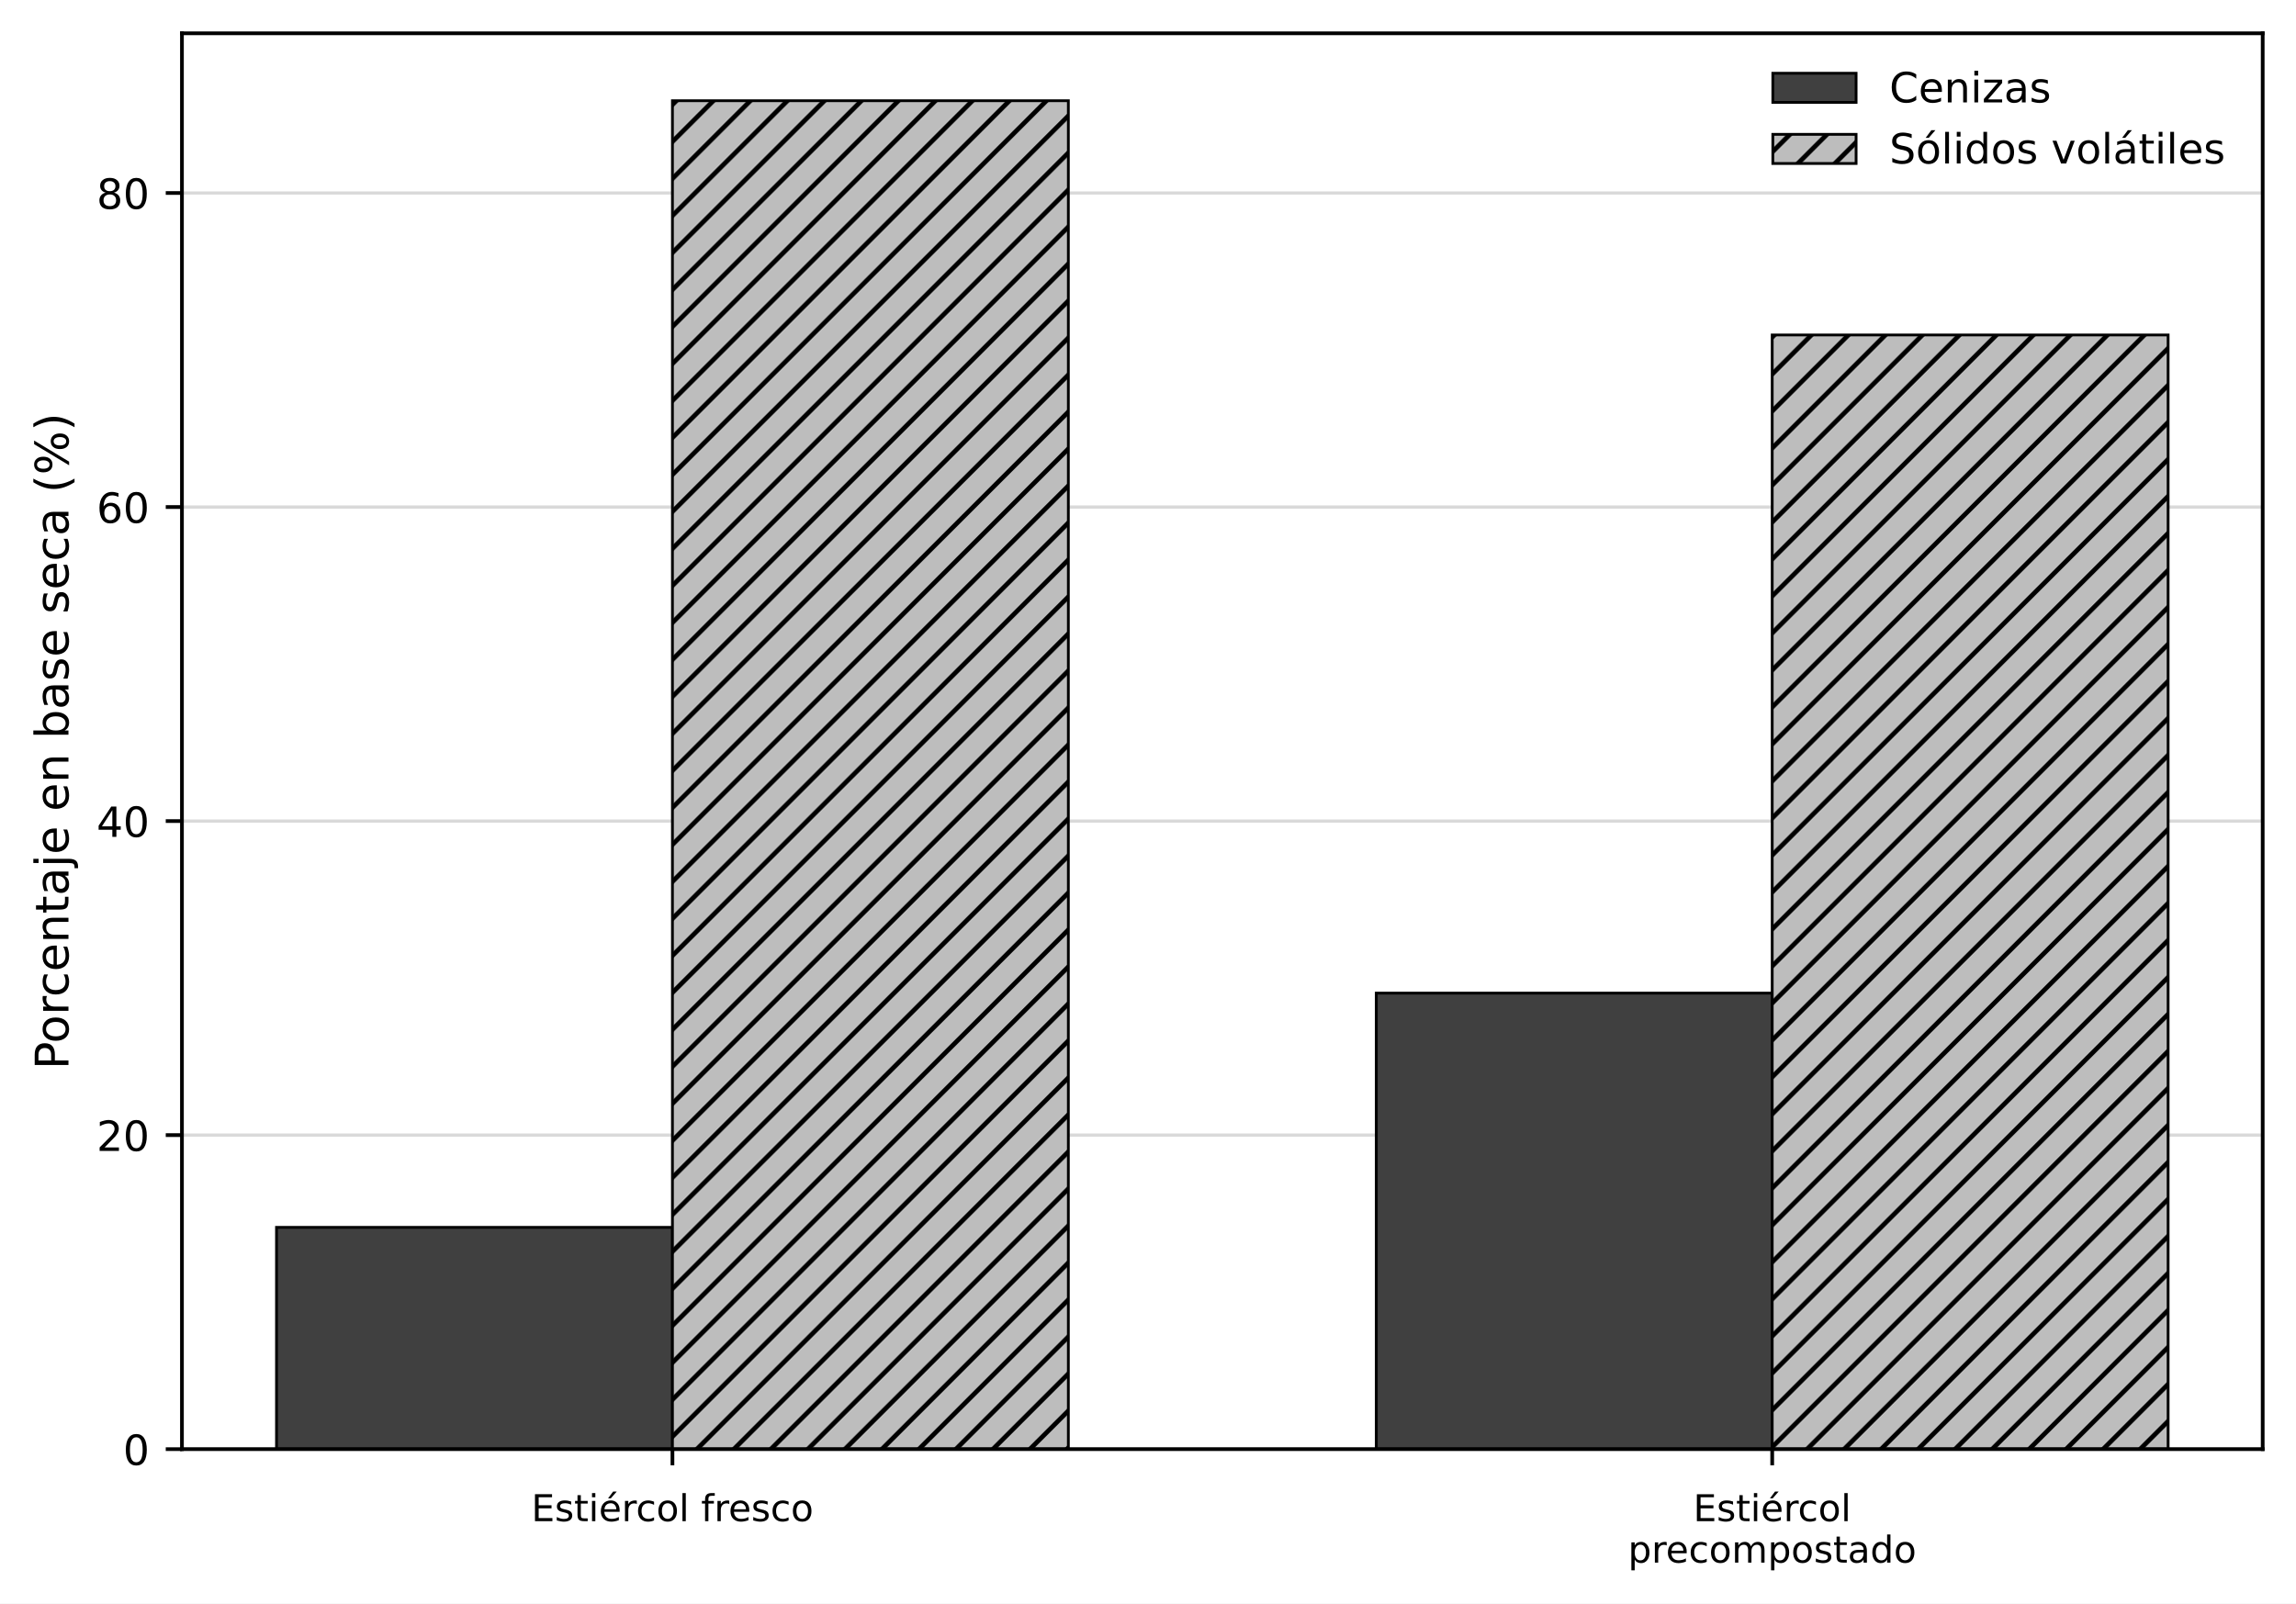
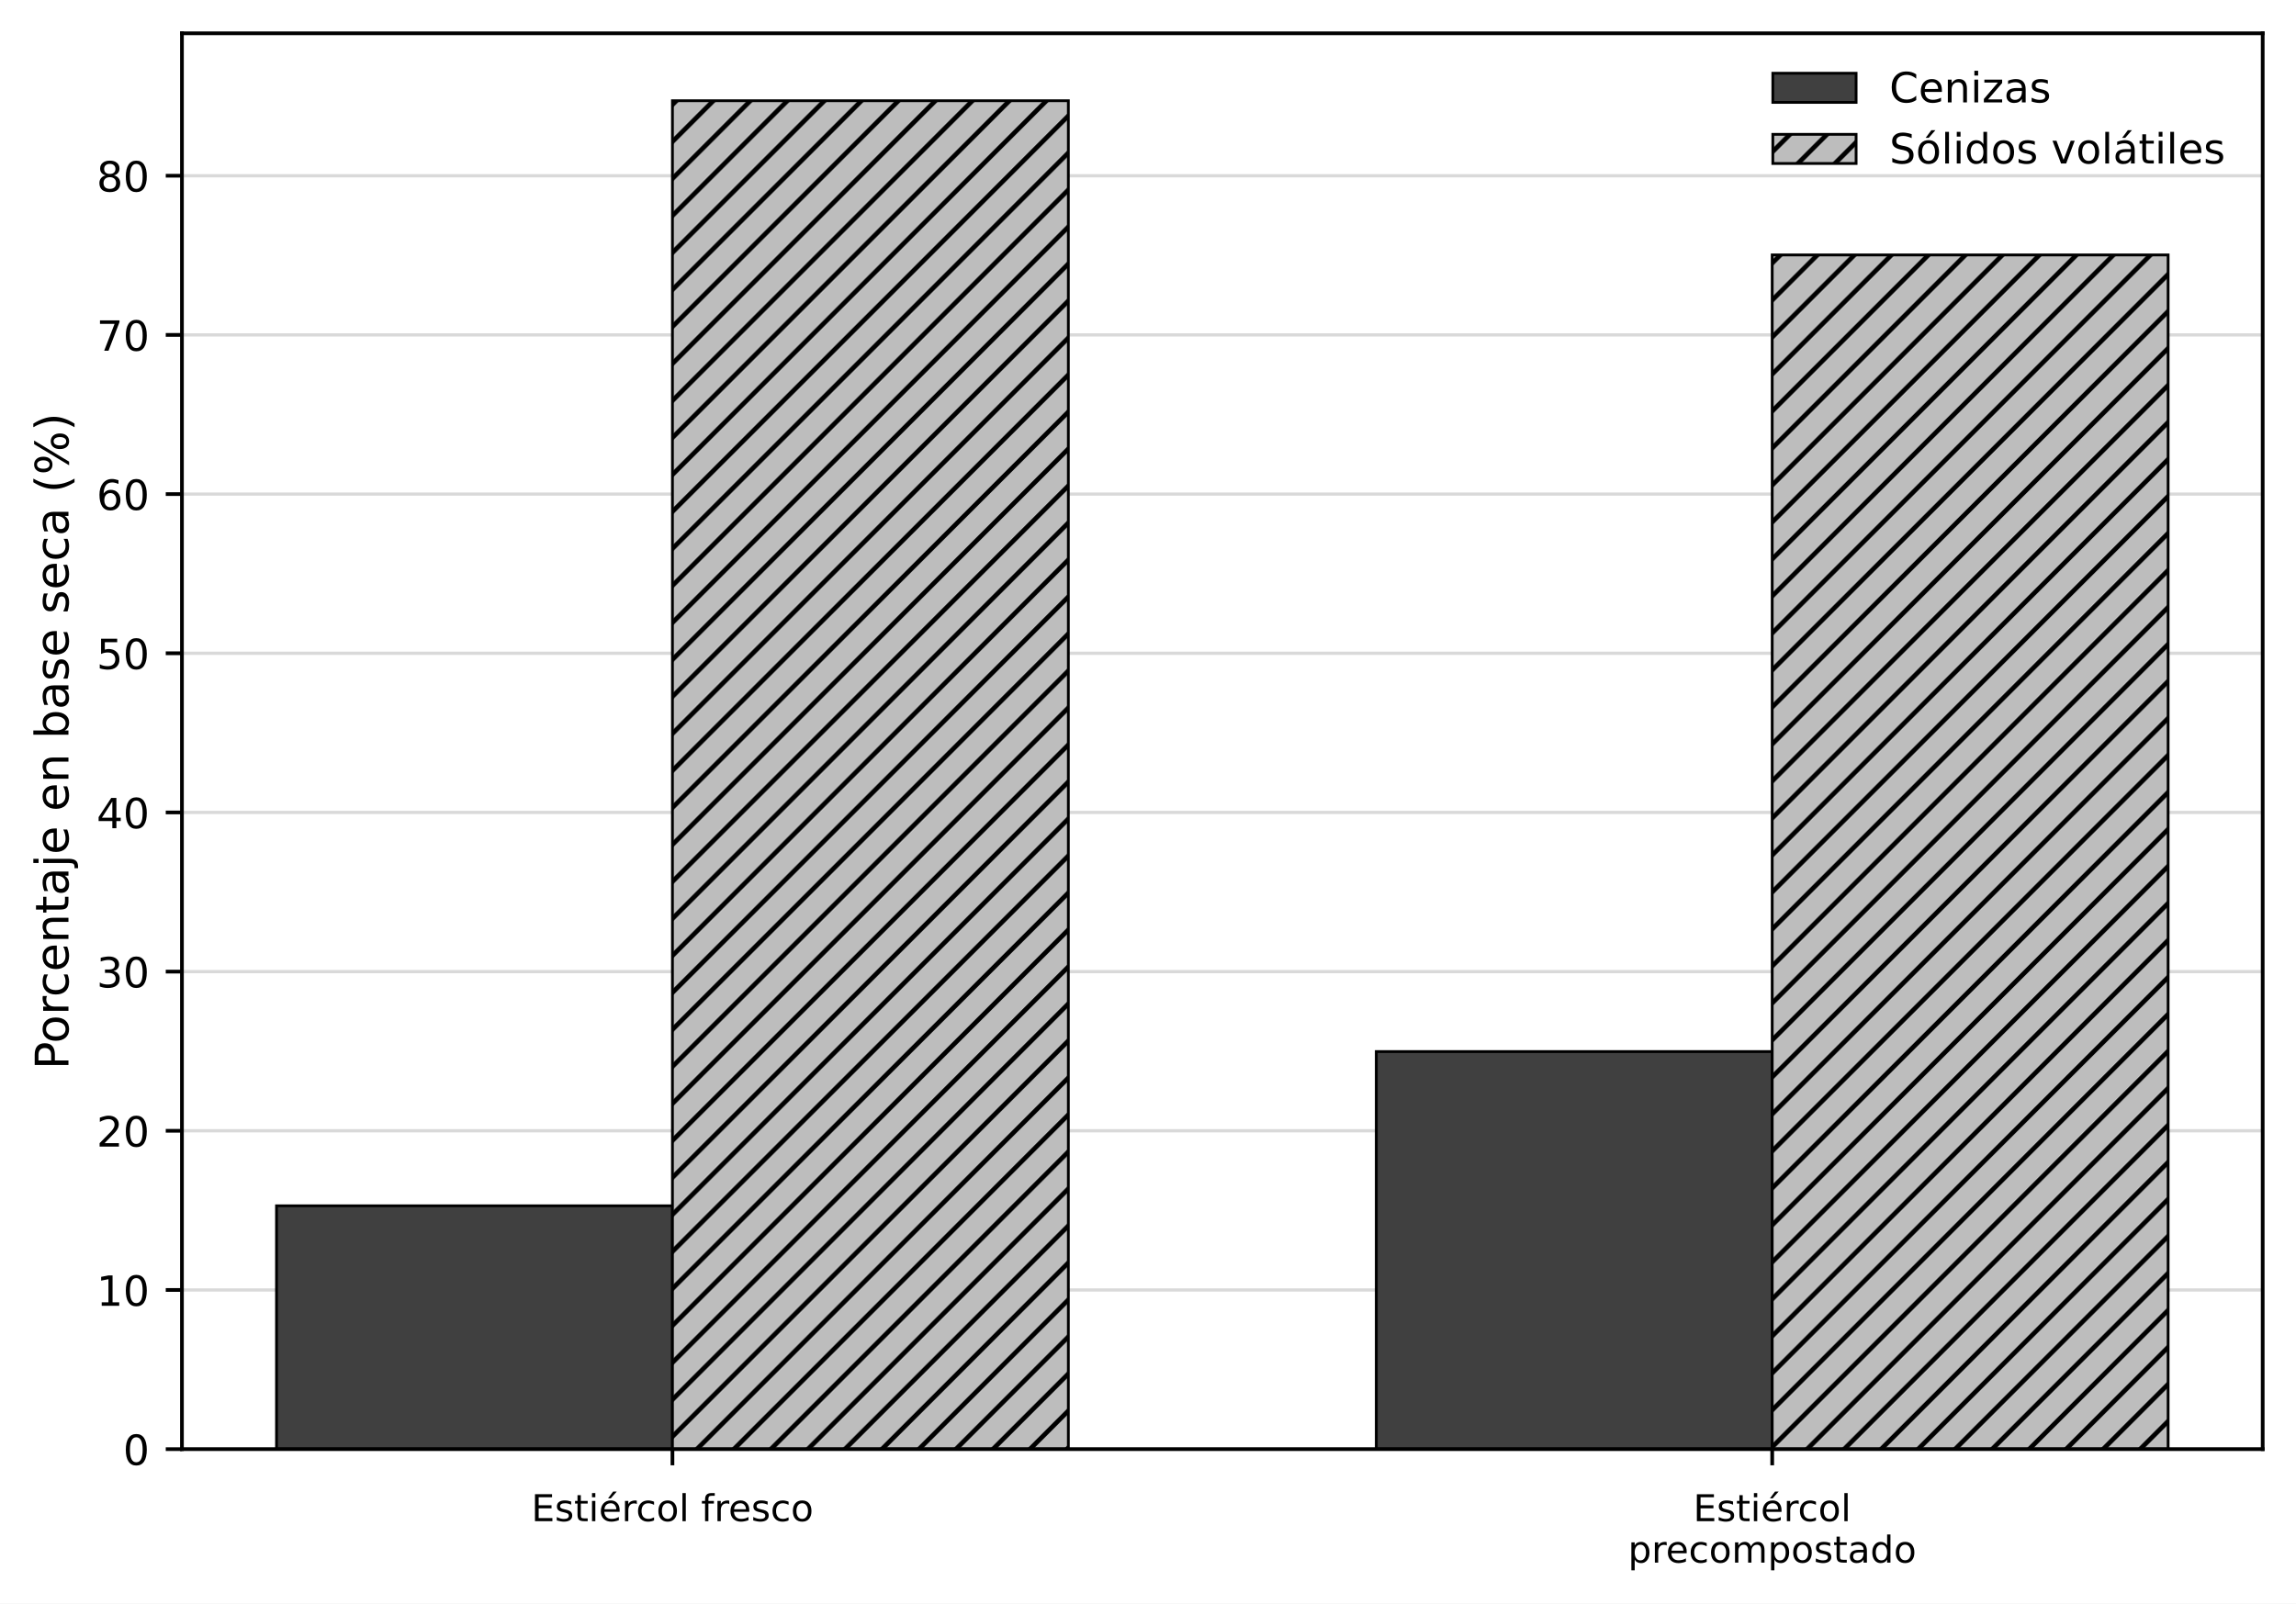
<svg xmlns="http://www.w3.org/2000/svg" xmlns:xlink="http://www.w3.org/1999/xlink" width="496.331pt" height="346.749pt" viewBox="0 0 496.331 346.749" version="1.1">
  <defs>
    <style type="text/css">*{stroke-linejoin: round; stroke-linecap: butt}</style>
  </defs>
  <g id="figure_1">
    <g id="patch_1">
-       <path d="M 0 346.749  L 496.331 346.749  L 496.331 0  L 0 0  z " style="fill: #ffffff" />
+       <path d="M 0 346.749 L 496.331 346.749 L 496.331 0 L 0 0 z " style="fill: #ffffff" />
    </g>
    <g id="axes_1">
      <g id="patch_2">
-         <path d="M 39.331 313.348  L 489.131 313.348  L 489.131 7.2  L 39.331 7.2  z " style="fill: #ffffff" />
+         <path d="M 39.331 313.348 L 489.131 313.348 L 489.131 7.2 L 39.331 7.2 z " style="fill: #ffffff" />
      </g>
      <g id="matplotlib.axis_1">
        <g id="xtick_1">
          <g id="line2d_1">
            <defs>
-               <path id="m341f912079" d="M 0 0  L 0 3.5  " style="stroke: #000000; stroke-width: 0.8" />
+               <path id="m8512bdd903" d="M 0 0 L 0 3.5 " style="stroke: #000000; stroke-width: 0.8" />
            </defs>
            <g>
-               <use xlink:href="#m341f912079" x="145.362" y="313.348" style="stroke: #000000; stroke-width: 0.8" />
+               <use xlink:href="#m8512bdd903" x="145.362" y="313.348" style="stroke: #000000; stroke-width: 0.8" />
            </g>
          </g>
          <g id="text_1">
            <text style="font-size: 8px; font-family: 'DejaVu Sans'; text-anchor: middle" x="145.362" y="328.927" transform="rotate(-0 145.3617 328.9268)">Estiércol fresco</text>
          </g>
        </g>
        <g id="xtick_2">
          <g id="line2d_2">
            <g>
-               <use xlink:href="#m341f912079" x="383.1" y="313.348" style="stroke: #000000; stroke-width: 0.8" />
+               <use xlink:href="#m8512bdd903" x="383.1" y="313.348" style="stroke: #000000; stroke-width: 0.8" />
            </g>
          </g>
          <g id="text_2">
            <text style="font-size: 8px; font-family: 'DejaVu Sans'" transform="translate(366.0352 328.9268)">Estiércol</text>
            <text style="font-size: 8px; font-family: 'DejaVu Sans'" transform="translate(351.9245 337.885)">precompostado</text>
          </g>
        </g>
      </g>
      <g id="matplotlib.axis_2">
        <g id="ytick_1">
          <g id="line2d_3">
-             <path d="M 39.331 313.348  L 489.131 313.348  " clip-path="url(#p297c82a25e)" style="fill: none; stroke: #d9d9d9; stroke-width: 0.7; stroke-linecap: square" />
+             <path d="M 39.331 313.348 L 489.131 313.348 " clip-path="url(#p6a7cb7fee5)" style="fill: none; stroke: #d9d9d9; stroke-width: 0.7; stroke-linecap: square" />
          </g>
          <g id="line2d_4">
            <defs>
-               <path id="m50ee060382" d="M 0 0  L -3.5 0  " style="stroke: #000000; stroke-width: 0.8" />
+               <path id="me50acbb753" d="M 0 0 L -3.5 0 " style="stroke: #000000; stroke-width: 0.8" />
            </defs>
            <g>
-               <use xlink:href="#m50ee060382" x="39.331" y="313.348" style="stroke: #000000; stroke-width: 0.8" />
+               <use xlink:href="#me50acbb753" x="39.331" y="313.348" style="stroke: #000000; stroke-width: 0.8" />
            </g>
          </g>
          <g id="text_3">
            <text style="font-size: 9px; font-family: 'DejaVu Sans'; text-anchor: end" x="32.331" y="316.767" transform="rotate(-0 32.33062 316.7673)">0</text>
          </g>
        </g>
        <g id="ytick_2">
          <g id="line2d_5">
-             <path d="M 39.331 245.444  L 489.131 245.444  " clip-path="url(#p297c82a25e)" style="fill: none; stroke: #d9d9d9; stroke-width: 0.7; stroke-linecap: square" />
+             <path d="M 39.331 278.929 L 489.131 278.929 " clip-path="url(#p6a7cb7fee5)" style="fill: none; stroke: #d9d9d9; stroke-width: 0.7; stroke-linecap: square" />
          </g>
          <g id="line2d_6">
            <g>
-               <use xlink:href="#m50ee060382" x="39.331" y="245.444" style="stroke: #000000; stroke-width: 0.8" />
+               <use xlink:href="#me50acbb753" x="39.331" y="278.929" style="stroke: #000000; stroke-width: 0.8" />
            </g>
          </g>
          <g id="text_4">
-             <text style="font-size: 9px; font-family: 'DejaVu Sans'; text-anchor: end" x="32.331" y="248.863" transform="rotate(-0 32.33062 248.8633)">20</text>
+             <text style="font-size: 9px; font-family: 'DejaVu Sans'; text-anchor: end" x="32.331" y="282.349" transform="rotate(-0 32.33062 282.3488)">10</text>
          </g>
        </g>
        <g id="ytick_3">
          <g id="line2d_7">
-             <path d="M 39.331 177.54  L 489.131 177.54  " clip-path="url(#p297c82a25e)" style="fill: none; stroke: #d9d9d9; stroke-width: 0.7; stroke-linecap: square" />
+             <path d="M 39.331 244.511 L 489.131 244.511 " clip-path="url(#p6a7cb7fee5)" style="fill: none; stroke: #d9d9d9; stroke-width: 0.7; stroke-linecap: square" />
          </g>
          <g id="line2d_8">
            <g>
-               <use xlink:href="#m50ee060382" x="39.331" y="177.54" style="stroke: #000000; stroke-width: 0.8" />
+               <use xlink:href="#me50acbb753" x="39.331" y="244.511" style="stroke: #000000; stroke-width: 0.8" />
            </g>
          </g>
          <g id="text_5">
-             <text style="font-size: 9px; font-family: 'DejaVu Sans'; text-anchor: end" x="32.331" y="180.959" transform="rotate(-0 32.33062 180.9593)">40</text>
+             <text style="font-size: 9px; font-family: 'DejaVu Sans'; text-anchor: end" x="32.331" y="247.93" transform="rotate(-0 32.33062 247.9302)">20</text>
          </g>
        </g>
        <g id="ytick_4">
          <g id="line2d_9">
-             <path d="M 39.331 109.636  L 489.131 109.636  " clip-path="url(#p297c82a25e)" style="fill: none; stroke: #d9d9d9; stroke-width: 0.7; stroke-linecap: square" />
+             <path d="M 39.331 210.092 L 489.131 210.092 " clip-path="url(#p6a7cb7fee5)" style="fill: none; stroke: #d9d9d9; stroke-width: 0.7; stroke-linecap: square" />
          </g>
          <g id="line2d_10">
            <g>
-               <use xlink:href="#m50ee060382" x="39.331" y="109.636" style="stroke: #000000; stroke-width: 0.8" />
+               <use xlink:href="#me50acbb753" x="39.331" y="210.092" style="stroke: #000000; stroke-width: 0.8" />
            </g>
          </g>
          <g id="text_6">
-             <text style="font-size: 9px; font-family: 'DejaVu Sans'; text-anchor: end" x="32.331" y="113.055" transform="rotate(-0 32.33062 113.0553)">60</text>
+             <text style="font-size: 9px; font-family: 'DejaVu Sans'; text-anchor: end" x="32.331" y="213.512" transform="rotate(-0 32.33062 213.5117)">30</text>
          </g>
        </g>
        <g id="ytick_5">
          <g id="line2d_11">
-             <path d="M 39.331 41.732  L 489.131 41.732  " clip-path="url(#p297c82a25e)" style="fill: none; stroke: #d9d9d9; stroke-width: 0.7; stroke-linecap: square" />
+             <path d="M 39.331 175.674 L 489.131 175.674 " clip-path="url(#p6a7cb7fee5)" style="fill: none; stroke: #d9d9d9; stroke-width: 0.7; stroke-linecap: square" />
          </g>
          <g id="line2d_12">
            <g>
-               <use xlink:href="#m50ee060382" x="39.331" y="41.732" style="stroke: #000000; stroke-width: 0.8" />
+               <use xlink:href="#me50acbb753" x="39.331" y="175.674" style="stroke: #000000; stroke-width: 0.8" />
            </g>
          </g>
          <g id="text_7">
-             <text style="font-size: 9px; font-family: 'DejaVu Sans'; text-anchor: end" x="32.331" y="45.151" transform="rotate(-0 32.33062 45.15133)">80</text>
-           </g>
-         </g>
-         <g id="text_8">
+             <text style="font-size: 9px; font-family: 'DejaVu Sans'; text-anchor: end" x="32.331" y="179.093" transform="rotate(-0 32.33062 179.0932)">40</text>
+           </g>
+         </g>
+         <g id="ytick_6">
+           <g id="line2d_13">
+             <path d="M 39.331 141.255 L 489.131 141.255 " clip-path="url(#p6a7cb7fee5)" style="fill: none; stroke: #d9d9d9; stroke-width: 0.7; stroke-linecap: square" />
+           </g>
+           <g id="line2d_14">
+             <g>
+               <use xlink:href="#me50acbb753" x="39.331" y="141.255" style="stroke: #000000; stroke-width: 0.8" />
+             </g>
+           </g>
+           <g id="text_8">
+             <text style="font-size: 9px; font-family: 'DejaVu Sans'; text-anchor: end" x="32.331" y="144.675" transform="rotate(-0 32.33062 144.6746)">50</text>
+           </g>
+         </g>
+         <g id="ytick_7">
+           <g id="line2d_15">
+             <path d="M 39.331 106.837 L 489.131 106.837 " clip-path="url(#p6a7cb7fee5)" style="fill: none; stroke: #d9d9d9; stroke-width: 0.7; stroke-linecap: square" />
+           </g>
+           <g id="line2d_16">
+             <g>
+               <use xlink:href="#me50acbb753" x="39.331" y="106.837" style="stroke: #000000; stroke-width: 0.8" />
+             </g>
+           </g>
+           <g id="text_9">
+             <text style="font-size: 9px; font-family: 'DejaVu Sans'; text-anchor: end" x="32.331" y="110.256" transform="rotate(-0 32.33062 110.2561)">60</text>
+           </g>
+         </g>
+         <g id="ytick_8">
+           <g id="line2d_17">
+             <path d="M 39.331 72.418 L 489.131 72.418 " clip-path="url(#p6a7cb7fee5)" style="fill: none; stroke: #d9d9d9; stroke-width: 0.7; stroke-linecap: square" />
+           </g>
+           <g id="line2d_18">
+             <g>
+               <use xlink:href="#me50acbb753" x="39.331" y="72.418" style="stroke: #000000; stroke-width: 0.8" />
+             </g>
+           </g>
+           <g id="text_10">
+             <text style="font-size: 9px; font-family: 'DejaVu Sans'; text-anchor: end" x="32.331" y="75.838" transform="rotate(-0 32.33062 75.83758)">70</text>
+           </g>
+         </g>
+         <g id="ytick_9">
+           <g id="line2d_19">
+             <path d="M 39.331 38 L 489.131 38 " clip-path="url(#p6a7cb7fee5)" style="fill: none; stroke: #d9d9d9; stroke-width: 0.7; stroke-linecap: square" />
+           </g>
+           <g id="line2d_20">
+             <g>
+               <use xlink:href="#me50acbb753" x="39.331" y="38" style="stroke: #000000; stroke-width: 0.8" />
+             </g>
+           </g>
+           <g id="text_11">
+             <text style="font-size: 9px; font-family: 'DejaVu Sans'; text-anchor: end" x="32.331" y="41.419" transform="rotate(-0 32.33062 41.41905)">80</text>
+           </g>
+         </g>
+         <g id="text_12">
          <text style="font-size: 10px; font-family: 'DejaVu Sans'; text-anchor: middle" x="14.798" y="160.274" transform="rotate(-90 14.79844 160.274)">Porcentaje en base seca (%)</text>
        </g>
      </g>
      <g id="patch_3">
-         <path d="M 59.776 313.348  L 145.362 313.348  L 145.362 265.398  L 59.776 265.398  z " clip-path="url(#p297c82a25e)" style="fill: #404040; stroke: #000000; stroke-width: 0.6; stroke-linejoin: miter" />
+         <path d="M 59.776 313.348 L 145.362 313.348 L 145.362 260.732 L 59.776 260.732 z " clip-path="url(#p6a7cb7fee5)" style="fill: #404040; stroke: #000000; stroke-width: 0.6; stroke-linejoin: miter" />
      </g>
      <g id="patch_4">
-         <path d="M 297.514 313.348  L 383.1 313.348  L 383.1 214.747  L 297.514 214.747  z " clip-path="url(#p297c82a25e)" style="fill: #404040; stroke: #000000; stroke-width: 0.6; stroke-linejoin: miter" />
+         <path d="M 297.514 313.348 L 383.1 313.348 L 383.1 227.386 L 297.514 227.386 z " clip-path="url(#p6a7cb7fee5)" style="fill: #404040; stroke: #000000; stroke-width: 0.6; stroke-linejoin: miter" />
      </g>
      <g id="patch_5">
-         <path d="M 145.362 313.348  L 230.947 313.348  L 230.947 21.778  L 145.362 21.778  z " clip-path="url(#p297c82a25e)" style="fill: url(#h8da83dedfc); stroke: #000000; stroke-width: 0.6; stroke-linejoin: miter" />
+         <path d="M 145.362 313.348 L 230.947 313.348 L 230.947 21.778 L 145.362 21.778 z " clip-path="url(#p6a7cb7fee5)" style="fill: url(#h616a057982); stroke: #000000; stroke-width: 0.6; stroke-linejoin: miter" />
      </g>
      <g id="patch_6">
-         <path d="M 383.1 313.348  L 468.685 313.348  L 468.685 72.429  L 383.1 72.429  z " clip-path="url(#p297c82a25e)" style="fill: url(#h8da83dedfc); stroke: #000000; stroke-width: 0.6; stroke-linejoin: miter" />
+         <path d="M 383.1 313.348 L 468.685 313.348 L 468.685 55.125 L 383.1 55.125 z " clip-path="url(#p6a7cb7fee5)" style="fill: url(#h616a057982); stroke: #000000; stroke-width: 0.6; stroke-linejoin: miter" />
      </g>
      <g id="patch_7">
-         <path d="M 39.331 313.348  L 39.331 7.2  " style="fill: none; stroke: #000000; stroke-width: 0.8; stroke-linejoin: miter; stroke-linecap: square" />
+         <path d="M 39.331 313.348 L 39.331 7.2 " style="fill: none; stroke: #000000; stroke-width: 0.8; stroke-linejoin: miter; stroke-linecap: square" />
      </g>
      <g id="patch_8">
-         <path d="M 489.131 313.348  L 489.131 7.2  " style="fill: none; stroke: #000000; stroke-width: 0.8; stroke-linejoin: miter; stroke-linecap: square" />
+         <path d="M 489.131 313.348 L 489.131 7.2 " style="fill: none; stroke: #000000; stroke-width: 0.8; stroke-linejoin: miter; stroke-linecap: square" />
      </g>
      <g id="patch_9">
-         <path d="M 39.331 313.348  L 489.131 313.348  " style="fill: none; stroke: #000000; stroke-width: 0.8; stroke-linejoin: miter; stroke-linecap: square" />
+         <path d="M 39.331 313.348 L 489.131 313.348 " style="fill: none; stroke: #000000; stroke-width: 0.8; stroke-linejoin: miter; stroke-linecap: square" />
      </g>
      <g id="patch_10">
-         <path d="M 39.331 7.2  L 489.131 7.2  " style="fill: none; stroke: #000000; stroke-width: 0.8; stroke-linejoin: miter; stroke-linecap: square" />
+         <path d="M 39.331 7.2 L 489.131 7.2 " style="fill: none; stroke: #000000; stroke-width: 0.8; stroke-linejoin: miter; stroke-linecap: square" />
      </g>
      <g id="legend_1">
        <g id="patch_11">
-           <path d="M 383.236 22.139  L 401.236 22.139  L 401.236 15.839  L 383.236 15.839  z " style="fill: #404040; stroke: #000000; stroke-width: 0.6; stroke-linejoin: miter" />
-         </g>
-         <g id="text_9">
+           <path d="M 383.236 22.139 L 401.236 22.139 L 401.236 15.839 L 383.236 15.839 z " style="fill: #404040; stroke: #000000; stroke-width: 0.6; stroke-linejoin: miter" />
+         </g>
+         <g id="text_13">
          <text style="font-size: 9px; font-family: 'DejaVu Sans'; text-anchor: start" x="408.436" y="22.139" transform="rotate(-0 408.4358 22.13859)">Cenizas</text>
        </g>
        <g id="patch_12">
-           <path d="M 383.236 35.349  L 401.236 35.349  L 401.236 29.049  L 383.236 29.049  z " style="fill: url(#h8da83dedfc); stroke: #000000; stroke-width: 0.6; stroke-linejoin: miter" />
-         </g>
-         <g id="text_10">
+           <path d="M 383.236 35.349 L 401.236 35.349 L 401.236 29.049 L 383.236 29.049 z " style="fill: url(#h616a057982); stroke: #000000; stroke-width: 0.6; stroke-linejoin: miter" />
+         </g>
+         <g id="text_14">
          <text style="font-size: 9px; font-family: 'DejaVu Sans'; text-anchor: start" x="408.436" y="35.349" transform="rotate(-0 408.4358 35.34891)">Sólidos volátiles</text>
        </g>
      </g>
    </g>
  </g>
  <defs>
-     <clipPath id="p297c82a25e">
+     <clipPath id="p6a7cb7fee5">
      <rect x="39.331" y="7.2" width="449.8" height="306.148" />
    </clipPath>
  </defs>
  <defs>
-     <pattern id="h8da83dedfc" patternUnits="userSpaceOnUse" x="0" y="0" width="72" height="72">
+     <pattern id="h616a057982" patternUnits="userSpaceOnUse" x="0" y="0" width="72" height="72">
      <rect x="0" y="0" width="73" height="73" fill="#bdbdbd" />
-       <path d="M -36 36  L 36 -36  M -32 40  L 40 -32  M -28 44  L 44 -28  M -24 48  L 48 -24  M -20 52  L 52 -20  M -16 56  L 56 -16  M -12 60  L 60 -12  M -8 64  L 64 -8  M -4 68  L 68 -4  M 0 72  L 72 0  M 4 76  L 76 4  M 8 80  L 80 8  M 12 84  L 84 12  M 16 88  L 88 16  M 20 92  L 92 20  M 24 96  L 96 24  M 28 100  L 100 28  M 32 104  L 104 32  M 36 108  L 108 36  " style="fill: #000000; stroke: #000000; stroke-width: 1.0; stroke-linecap: butt; stroke-linejoin: miter" />
+       <path d="M -36 36 L 36 -36 M -32 40 L 40 -32 M -28 44 L 44 -28 M -24 48 L 48 -24 M -20 52 L 52 -20 M -16 56 L 56 -16 M -12 60 L 60 -12 M -8 64 L 64 -8 M -4 68 L 68 -4 M 0 72 L 72 0 M 4 76 L 76 4 M 8 80 L 80 8 M 12 84 L 84 12 M 16 88 L 88 16 M 20 92 L 92 20 M 24 96 L 96 24 M 28 100 L 100 28 M 32 104 L 104 32 M 36 108 L 108 36 " style="fill: #000000; stroke: #000000; stroke-width: 1.0; stroke-linecap: butt; stroke-linejoin: miter" />
    </pattern>
  </defs>
</svg>
